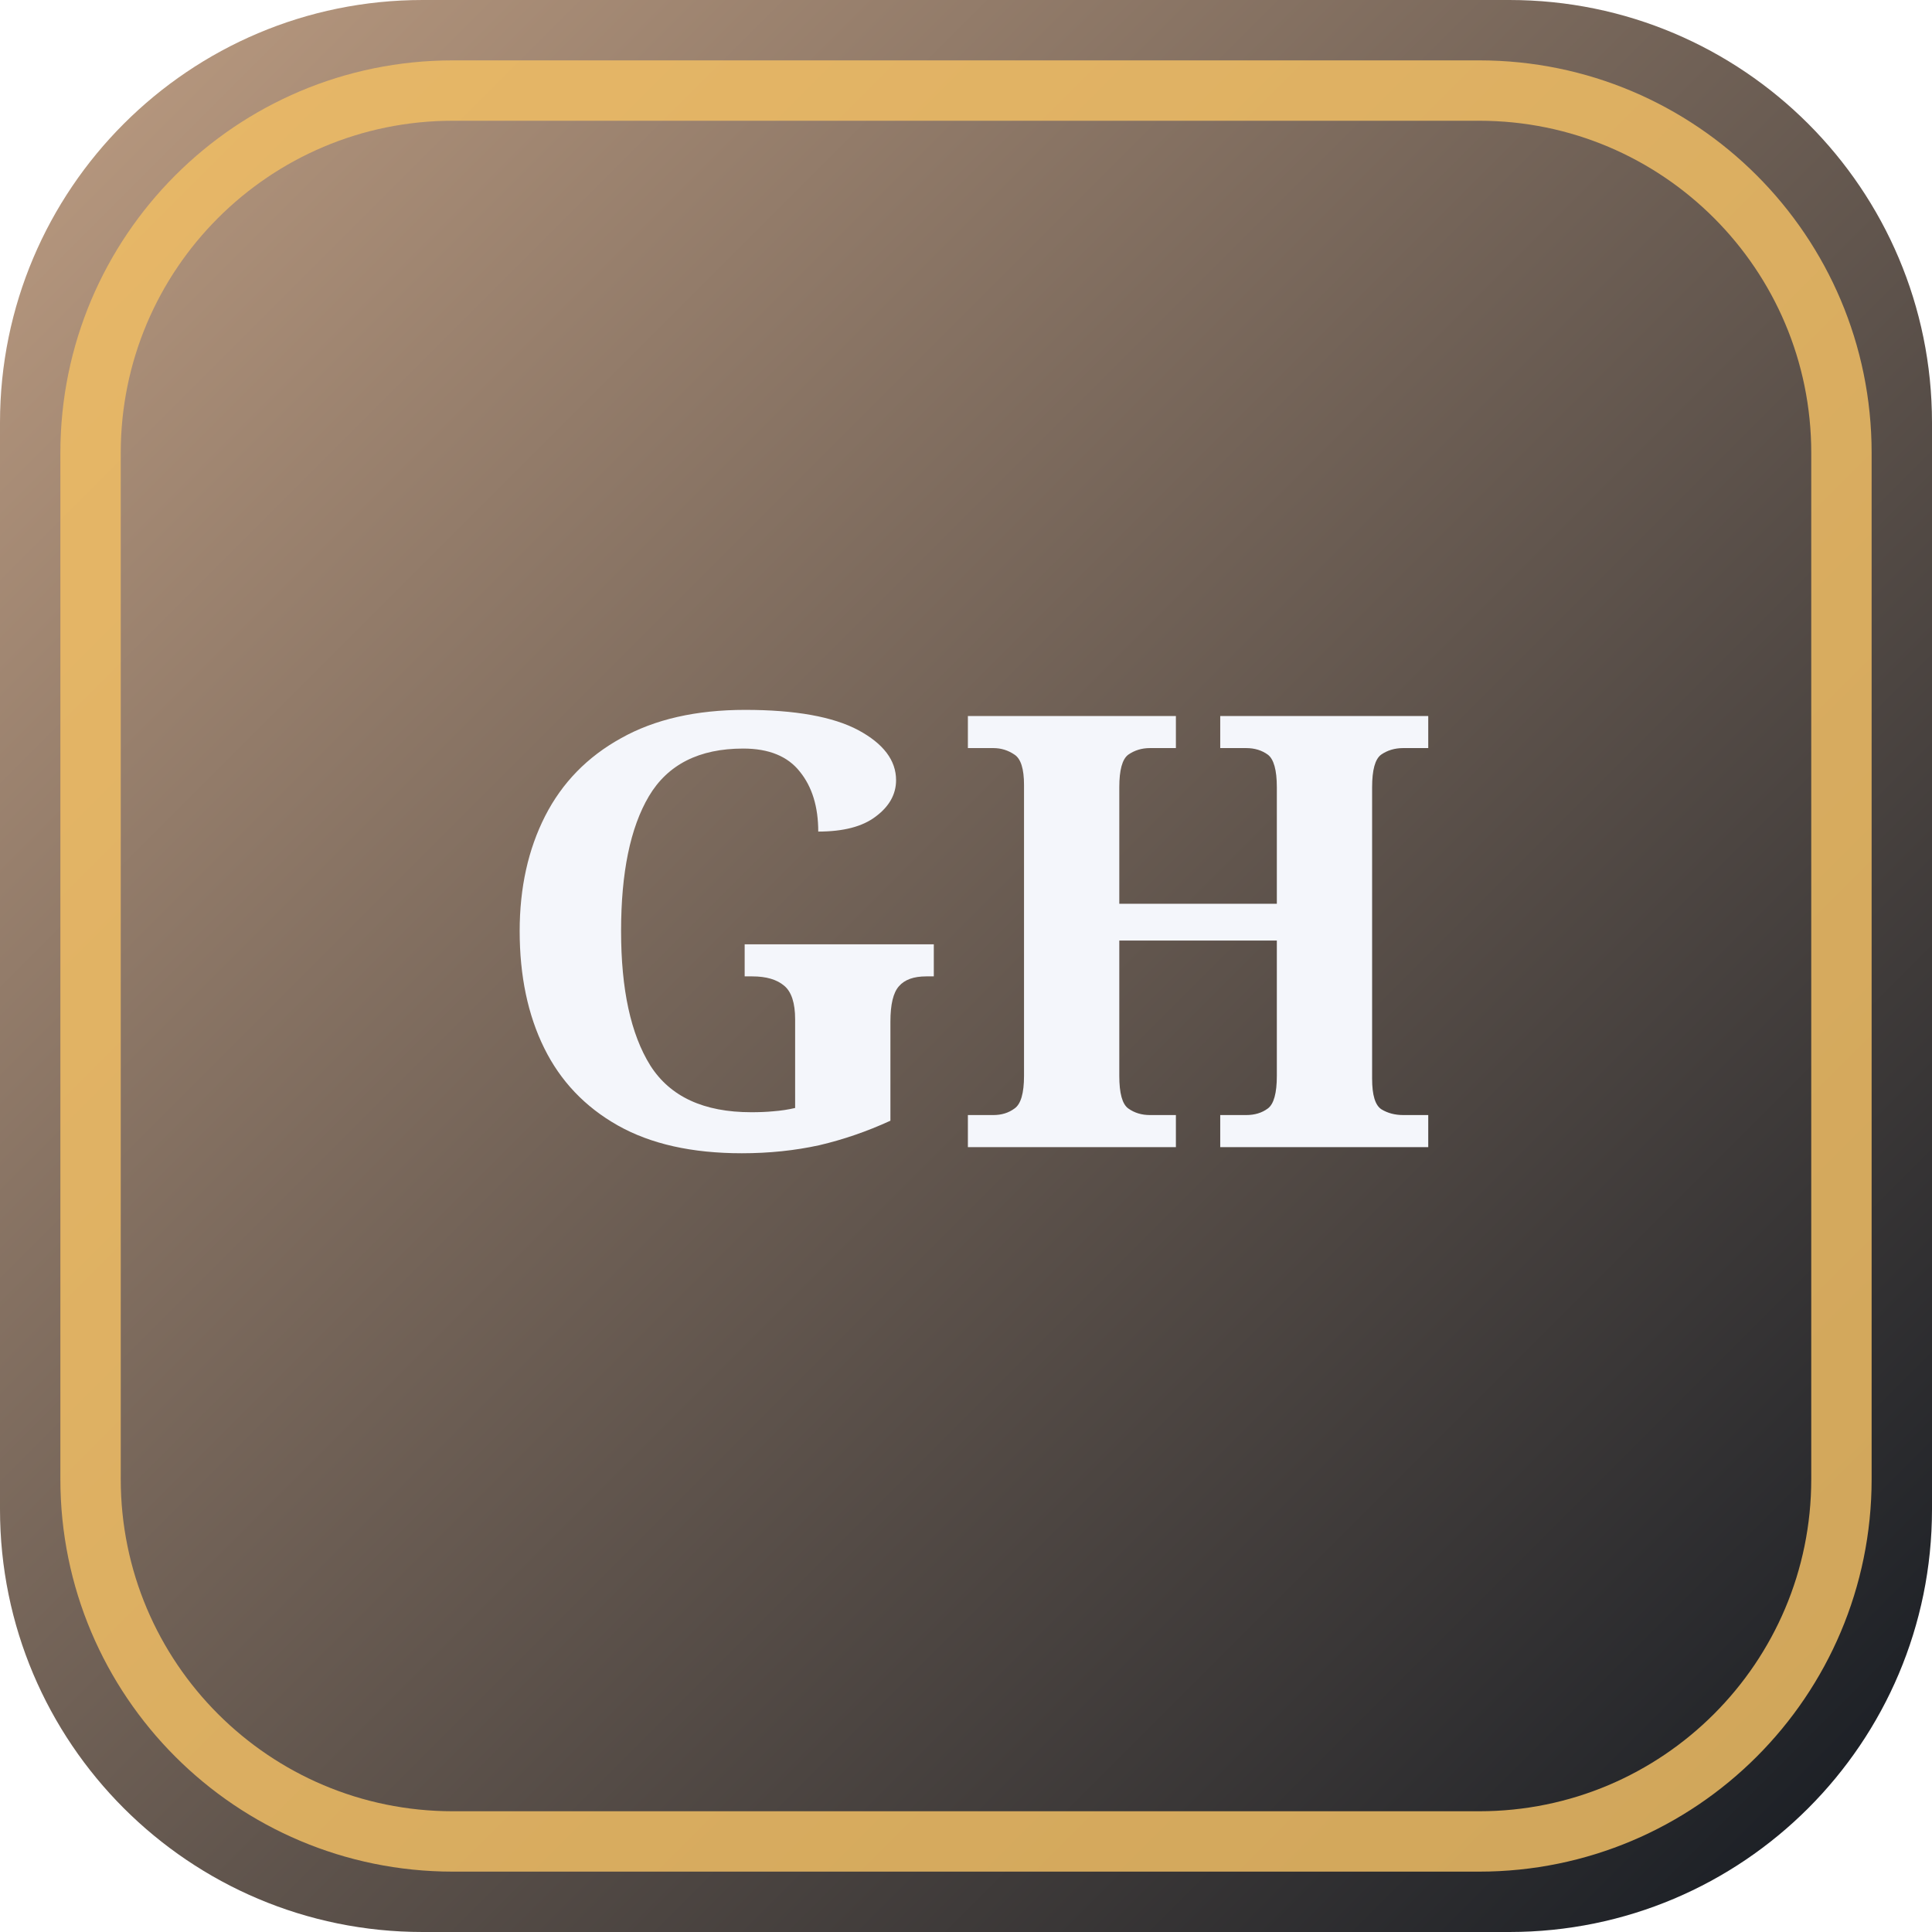
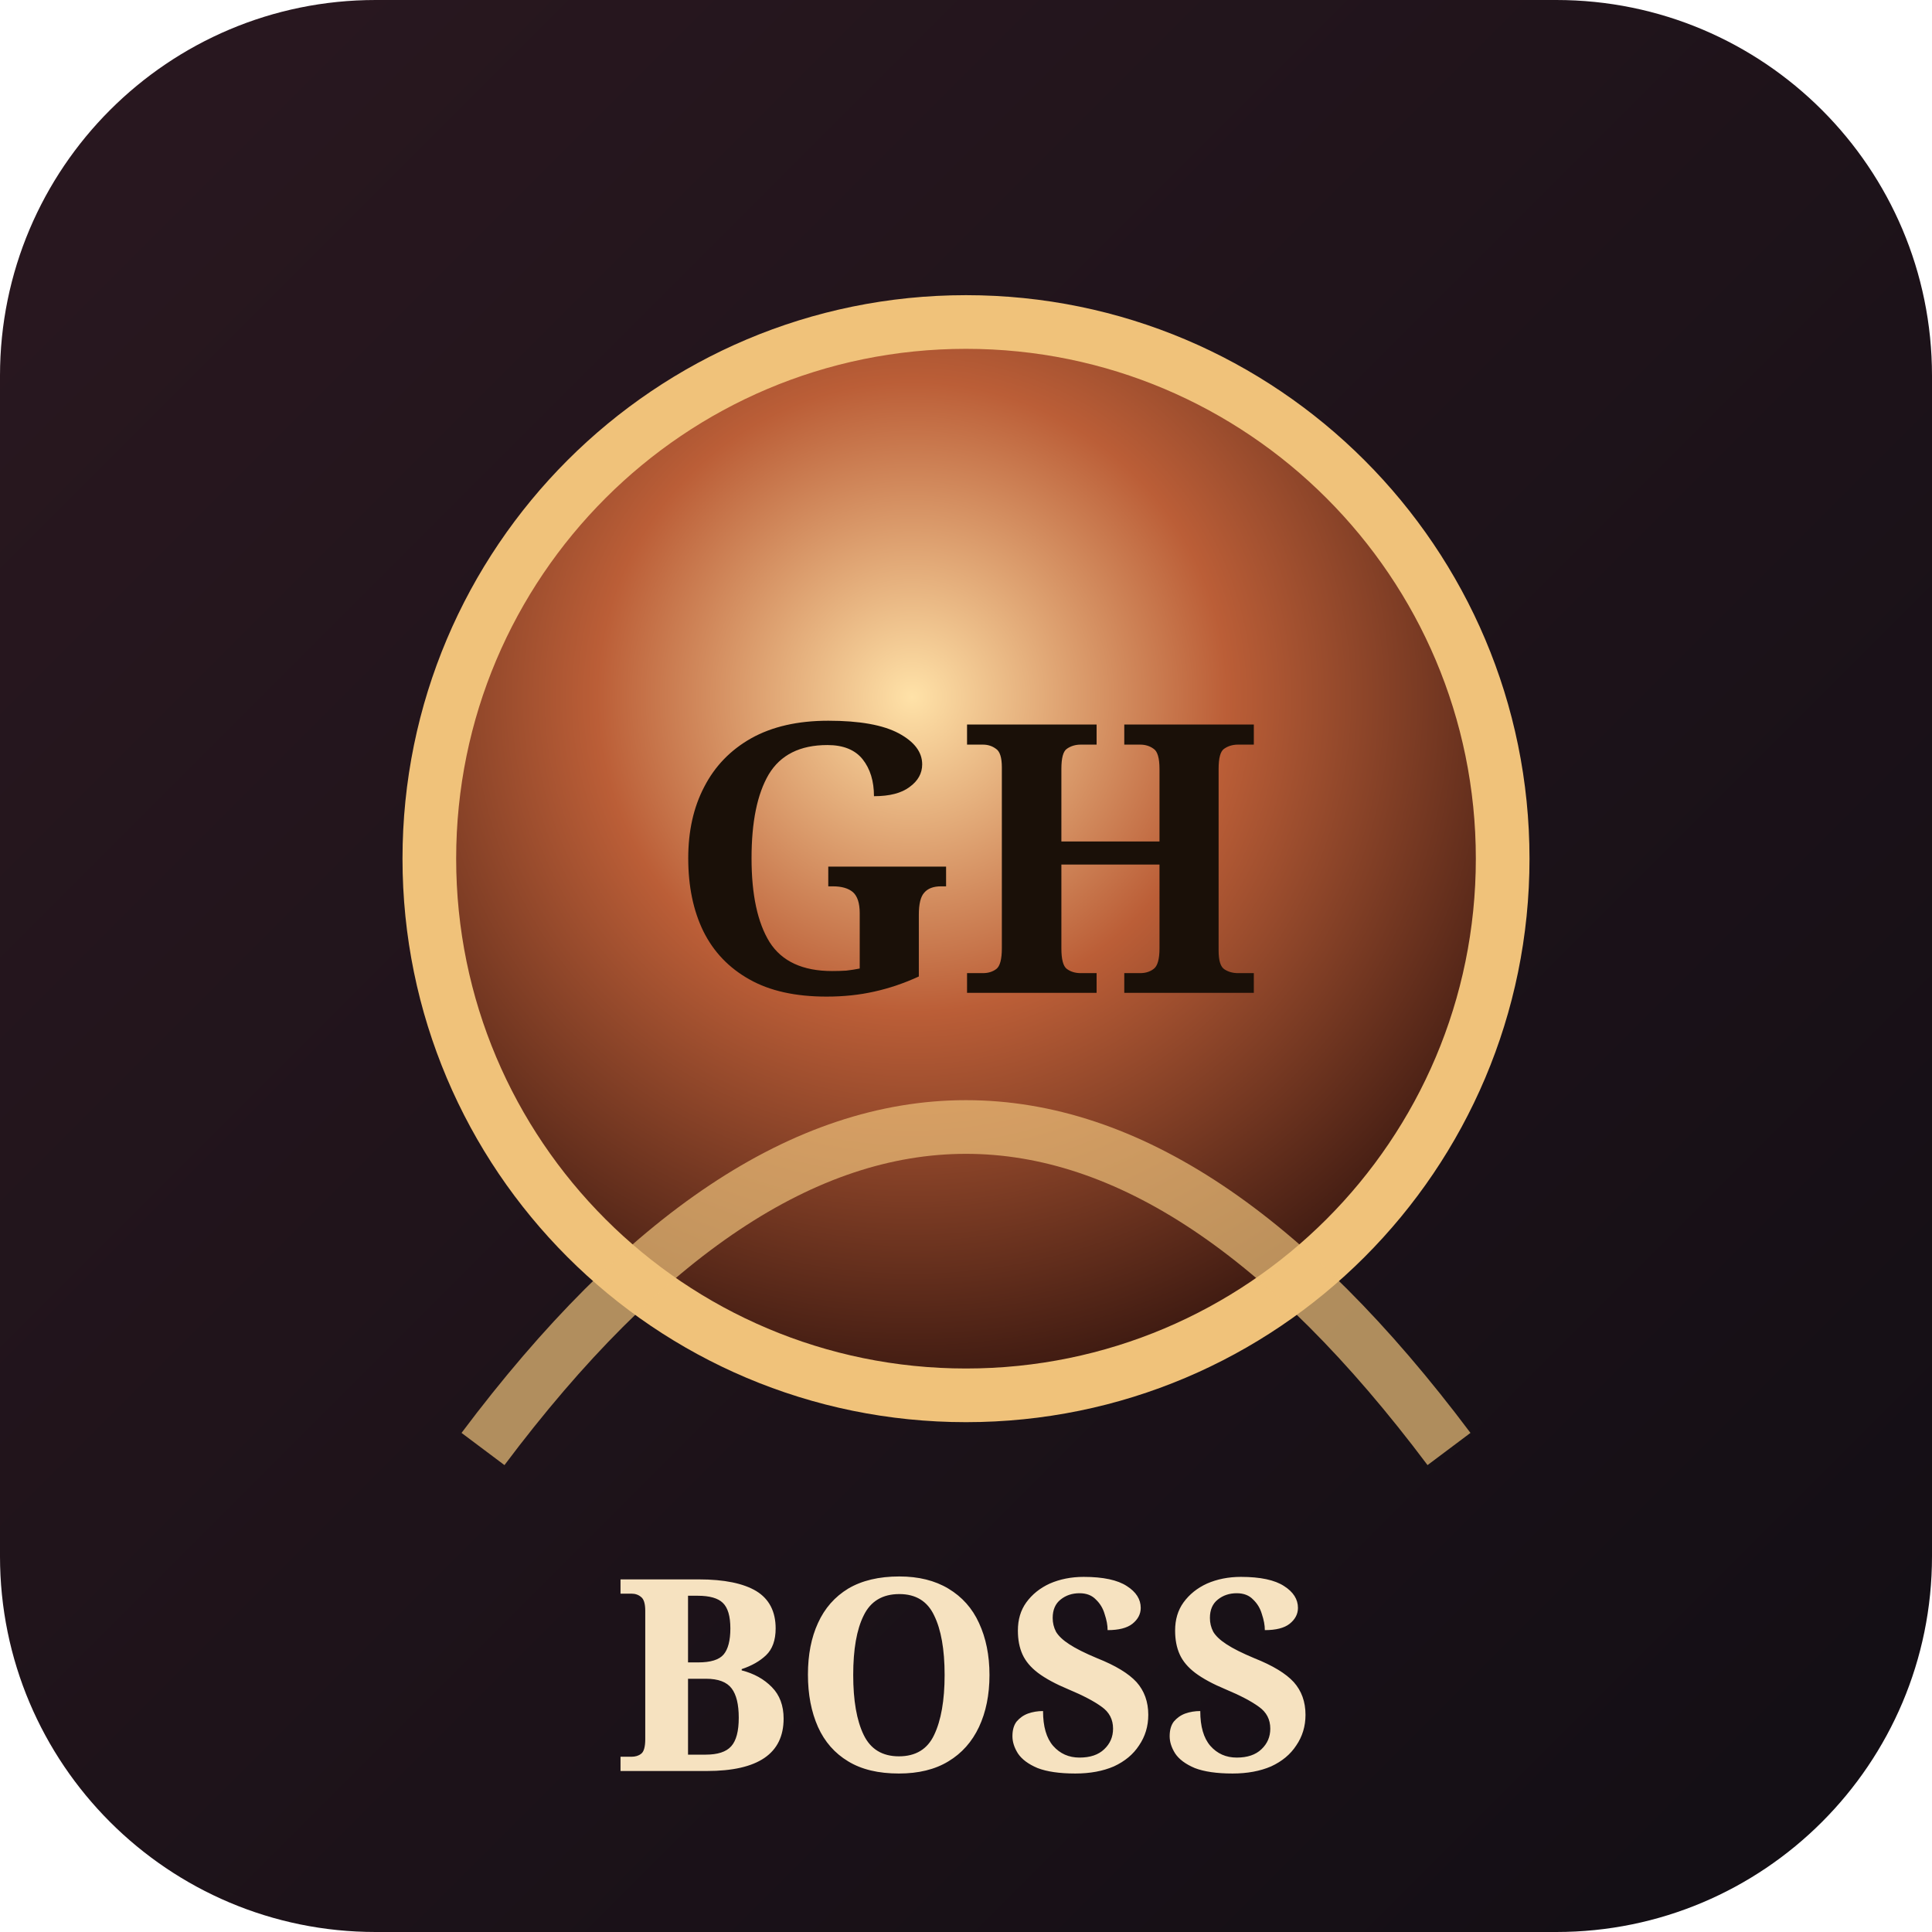
- <svg xmlns="http://www.w3.org/2000/svg" width="64" height="64" viewBox="0 0 64 64" role="img" aria-label="Generał Huashin">
+ <svg xmlns="http://www.w3.org/2000/svg" width="72" height="72" viewBox="0 0 72 72" role="img" aria-label="Generał Huashin">
  <defs>
-     <linearGradient id="g" x1="0" y1="0" x2="1" y2="1">
-       <stop offset="0%" stop-color="#bf9e83" />
-       <stop offset="100%" stop-color="#121820" />
+     <linearGradient id="bgkrolmorz" x1="0" y1="0" x2="1" y2="1">
+       <stop offset="0%" stop-color="#2a1820" />
+       <stop offset="100%" stop-color="#120e14" />
    </linearGradient>
+     <radialGradient id="orbkrolmorz" cx="0.45" cy="0.35" r="0.65">
+       <stop offset="0%" stop-color="#ffe2a8" />
+       <stop offset="45%" stop-color="#bb5e37" />
+       <stop offset="100%" stop-color="#3a1810" />
+     </radialGradient>
  </defs>
-   <rect width="64" height="64" rx="14" fill="url(#g)" />
-   <rect x="3" y="3" width="58" height="58" rx="12" fill="none" stroke="#f0bd64" stroke-width="2" opacity="0.85" />
-   <text x="32" y="38" text-anchor="middle" font-family="Georgia, serif" font-size="20" font-weight="600" fill="#f4f6fb">GH</text>
+   <rect width="72" height="72" rx="14" fill="url(#bgkrolmorz)" />
+   <circle cx="36" cy="32" r="20" fill="url(#orbkrolmorz)" stroke="#f0c27a" stroke-width="2" />
+   <path d="M18 54c6-8 12-12 18-12s12 4 18 12" fill="none" stroke="#f0c27a" stroke-width="2" opacity="0.7" />
+   <text x="36" y="37" text-anchor="middle" font-family="Georgia, serif" font-size="14" font-weight="700" fill="#1a1008">GH</text>
+   <text x="36" y="66" text-anchor="middle" font-family="Georgia, serif" font-size="10" font-weight="700" fill="#f6e2c0">BOSS</text>
</svg>
